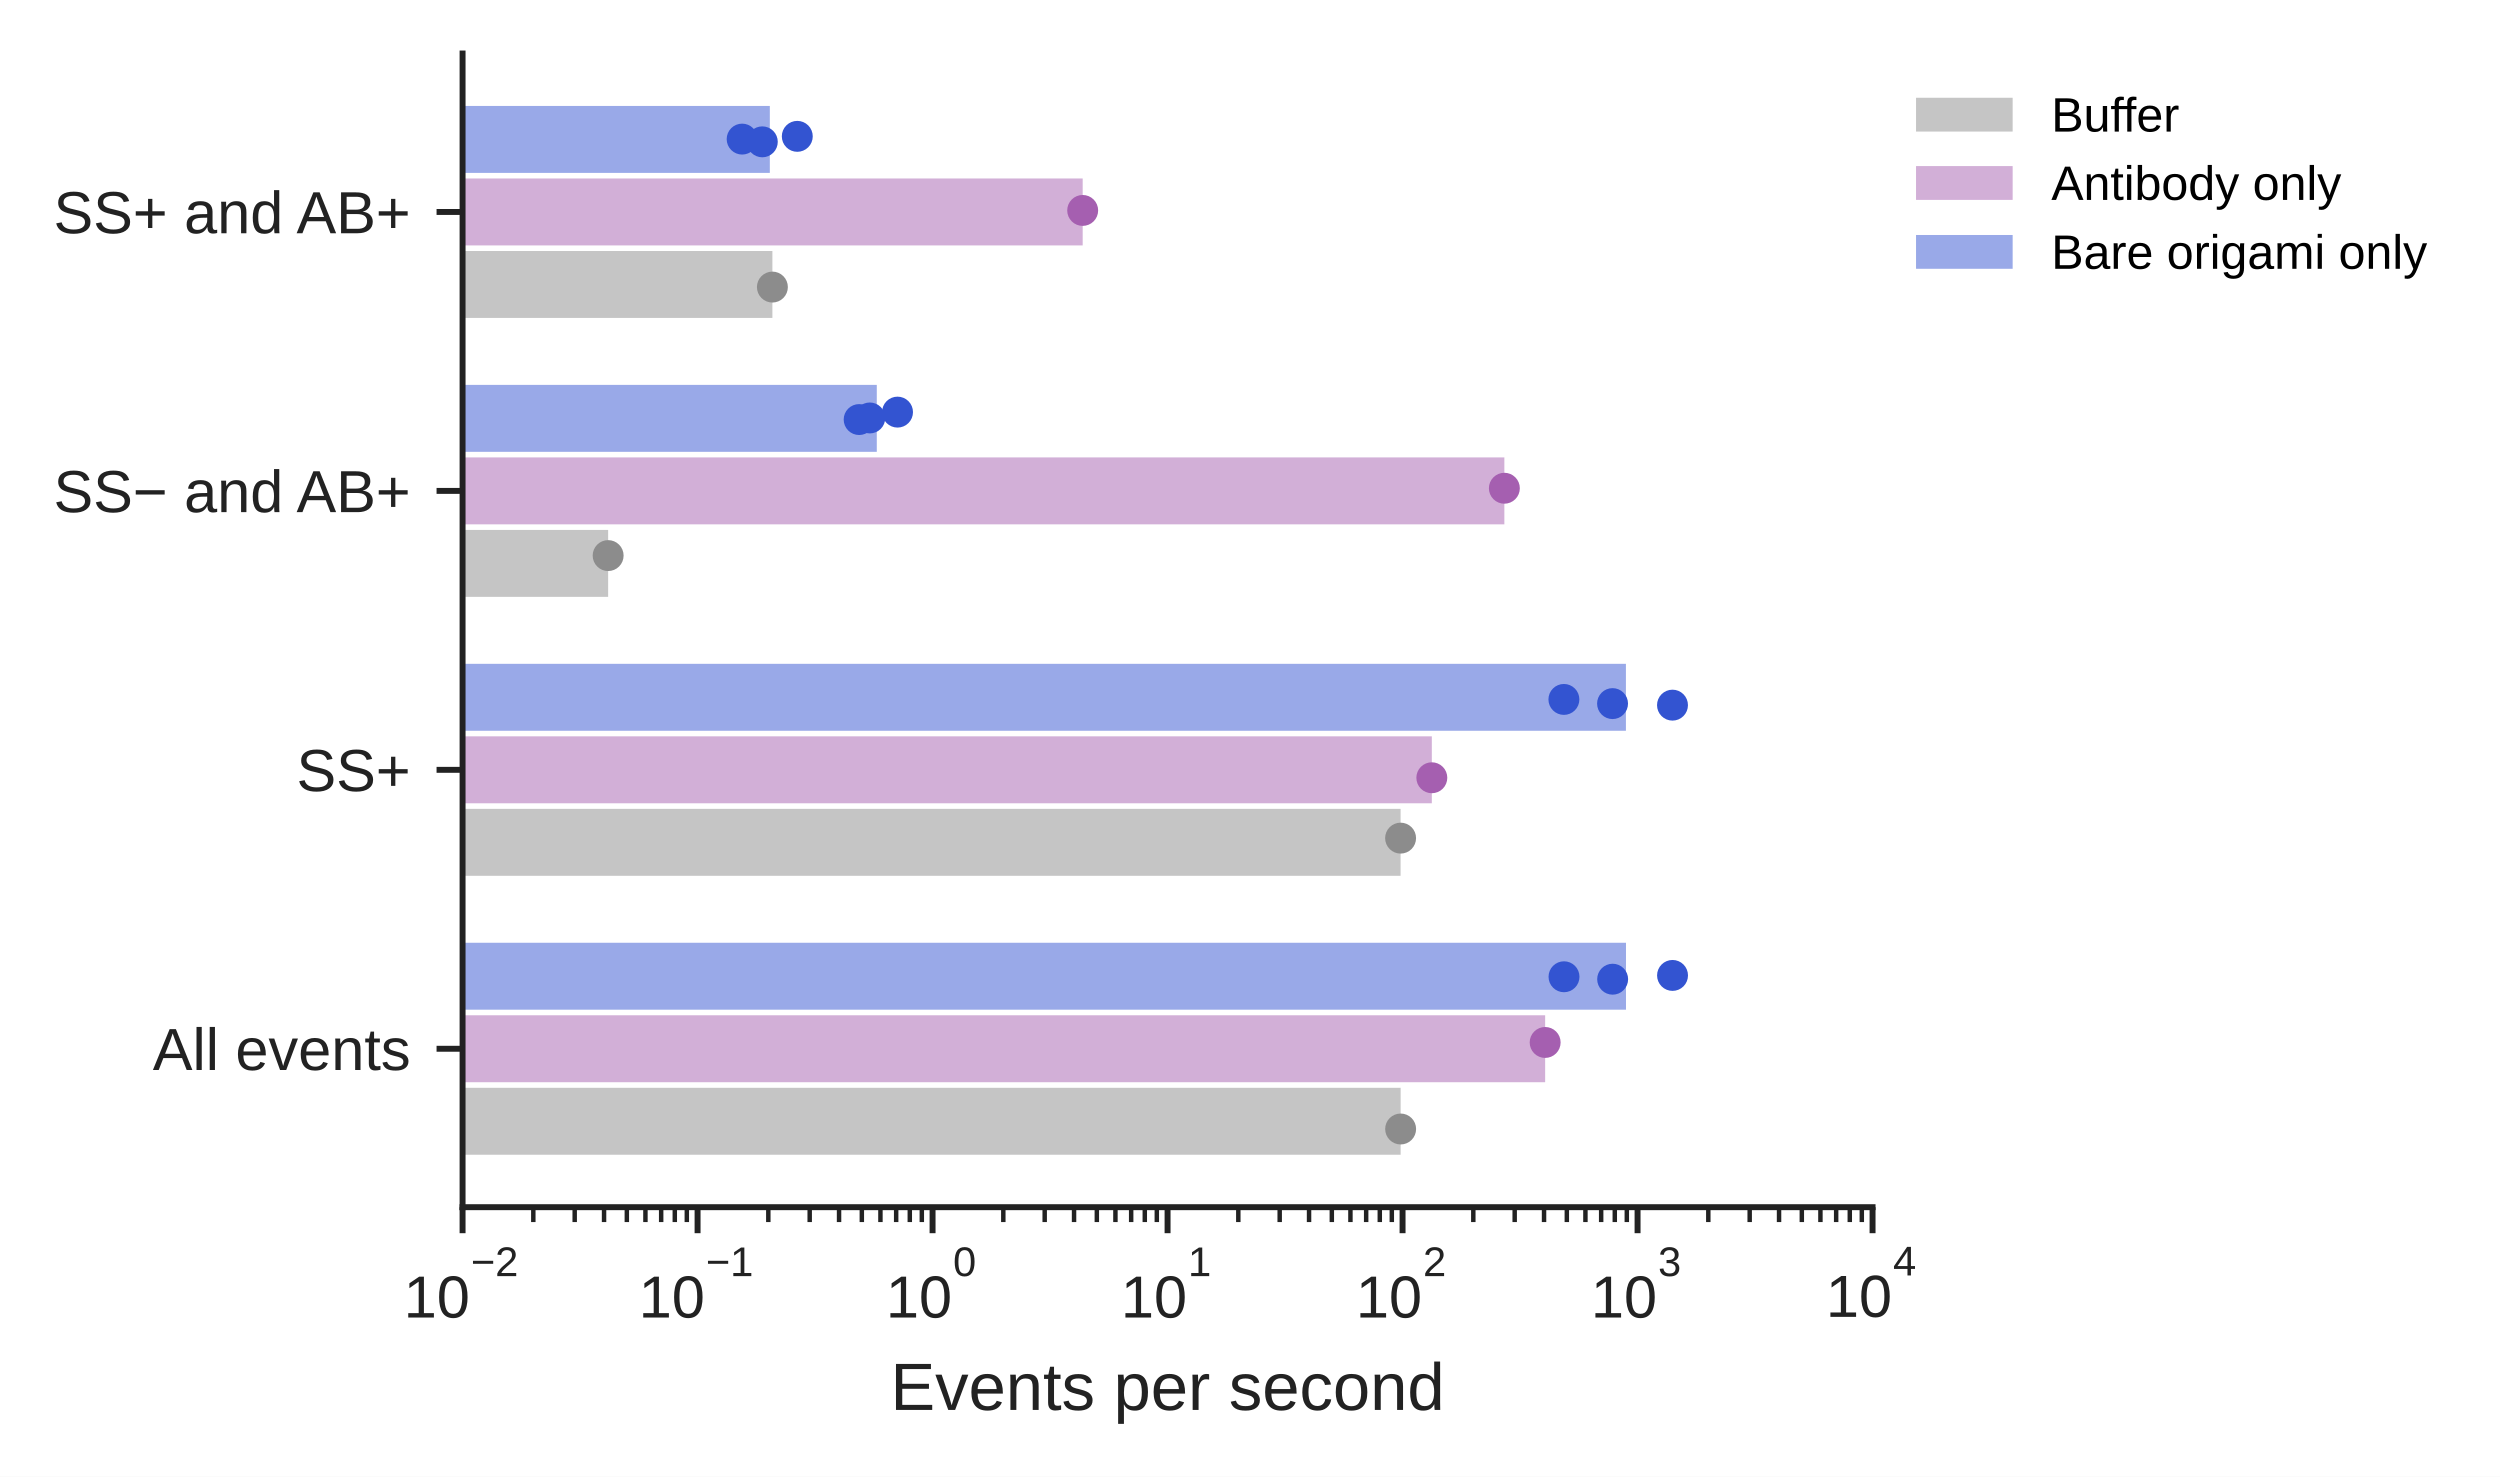
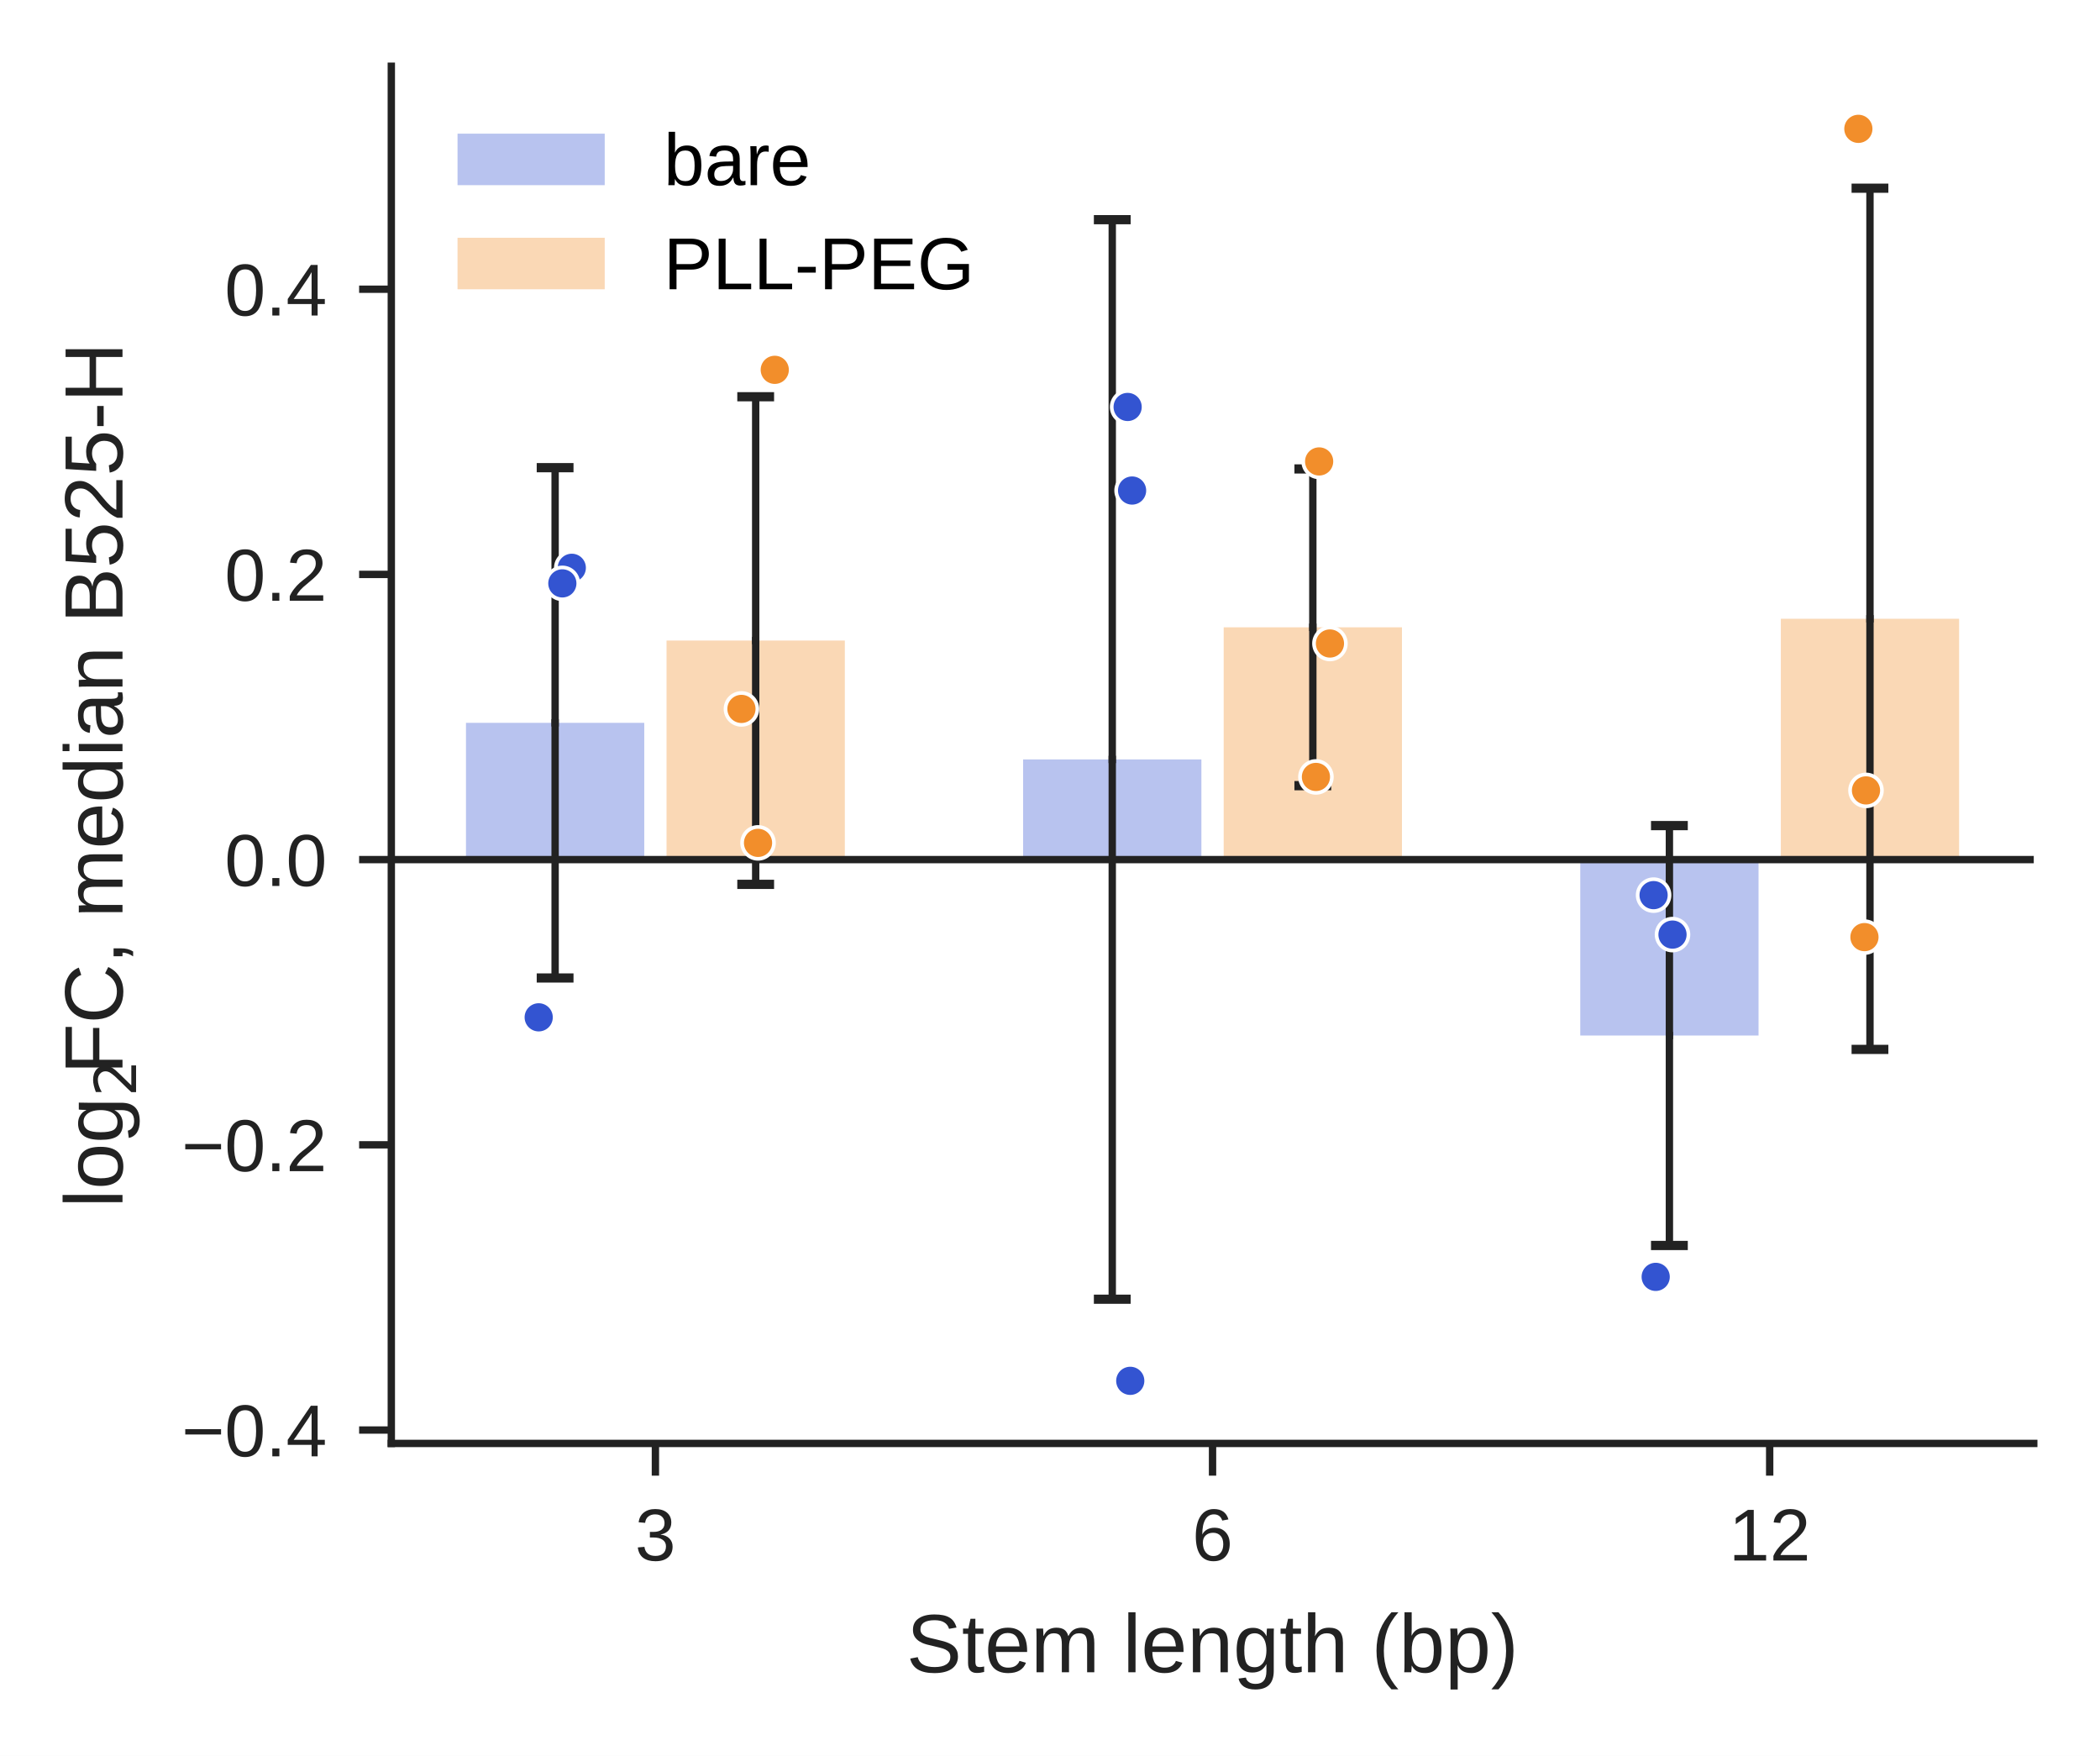
- <svg xmlns="http://www.w3.org/2000/svg" xmlns:xlink="http://www.w3.org/1999/xlink" width="336.386pt" height="198.703pt" viewBox="0 0 336.386 198.703" version="1.1">
+ <svg xmlns="http://www.w3.org/2000/svg" xmlns:xlink="http://www.w3.org/1999/xlink" width="228.303pt" height="190.85pt" viewBox="0 0 228.303 190.85" version="1.1">
  <defs>
    <style type="text/css">*{stroke-linejoin: round; stroke-linecap: butt}</style>
  </defs>
  <g id="figure_1">
    <g id="patch_1">
-       <path d="M 0 198.703  L 336.386 198.703  L 336.386 0  L 0 0  z " style="fill: #ffffff" />
+       <path d="M 0 190.85  L 228.303 190.85  L 228.303 -0  L 0 -0  z " style="fill: #ffffff" />
    </g>
    <g id="axes_1">
      <g id="patch_2">
-         <path d="M 62.241 162.432  L 251.961 162.432  L 251.961 7.2  L 62.241 7.2  z " style="fill: #ffffff" />
+         <path d="M 42.542 156.888  L 221.102 156.888  L 221.102 7.2  L 42.542 7.2  z " style="fill: #ffffff" />
      </g>
      <g id="patch_3">
-         <path d="M -31494.519 155.376  L 188.462 155.376  L 188.462 146.368  L -31494.519 146.368  z " clip-path="url(#p8d18a56110)" style="fill: #8c8c8c; opacity: 0.5" />
+         <path d="M 50.659 93.432  L 70.041 93.432  L 70.041 78.565  L 50.659 78.565  z " clip-path="url(#p1802aabfa9)" style="fill: #3354d1; opacity: 0.35" />
      </g>
      <g id="patch_4">
-         <path d="M -31494.519 145.618  L 207.907 145.618  L 207.907 136.61  L -31494.519 136.61  z " clip-path="url(#p8d18a56110)" style="fill: #a55fb0; opacity: 0.5" />
+         <path d="M 111.229 93.432  L 130.611 93.432  L 130.611 82.544  L 111.229 82.544  z " clip-path="url(#p1802aabfa9)" style="fill: #3354d1; opacity: 0.35" />
      </g>
      <g id="patch_5">
-         <path d="M -31494.519 135.859  L 218.784 135.859  L 218.784 126.852  L -31494.519 126.852  z " clip-path="url(#p8d18a56110)" style="fill: #3354d1; opacity: 0.5" />
+         <path d="M 171.799 93.432  L 191.181 93.432  L 191.181 112.553  L 171.799 112.553  z " clip-path="url(#p1802aabfa9)" style="fill: #3354d1; opacity: 0.35" />
      </g>
      <g id="patch_6">
-         <path d="M -31494.519 117.844  L 188.456 117.844  L 188.456 108.836  L -31494.519 108.836  z " clip-path="url(#p8d18a56110)" style="fill: #8c8c8c; opacity: 0.5" />
+         <path d="M 72.464 93.432  L 91.846 93.432  L 91.846 69.621  L 72.464 69.621  z " clip-path="url(#p1802aabfa9)" style="fill: #f28e2b; opacity: 0.35" />
      </g>
      <g id="patch_7">
-         <path d="M -31494.519 108.086  L 192.658 108.086  L 192.658 99.078  L -31494.519 99.078  z " clip-path="url(#p8d18a56110)" style="fill: #a55fb0; opacity: 0.5" />
+         <path d="M 133.034 93.432  L 152.416 93.432  L 152.416 68.181  L 133.034 68.181  z " clip-path="url(#p1802aabfa9)" style="fill: #f28e2b; opacity: 0.35" />
      </g>
      <g id="patch_8">
-         <path d="M -31494.519 98.327  L 218.775 98.327  L 218.775 89.32  L -31494.519 89.32  z " clip-path="url(#p8d18a56110)" style="fill: #3354d1; opacity: 0.5" />
-       </g>
-       <g id="patch_9">
-         <path d="M -31494.519 80.312  L 81.828 80.312  L 81.828 71.305  L -31494.519 71.305  z " clip-path="url(#p8d18a56110)" style="fill: #8c8c8c; opacity: 0.5" />
-       </g>
-       <g id="patch_10">
-         <path d="M -31494.519 70.554  L 202.419 70.554  L 202.419 61.546  L -31494.519 61.546  z " clip-path="url(#p8d18a56110)" style="fill: #a55fb0; opacity: 0.5" />
-       </g>
-       <g id="patch_11">
-         <path d="M -31494.519 60.796  L 117.977 60.796  L 117.977 51.788  L -31494.519 51.788  z " clip-path="url(#p8d18a56110)" style="fill: #3354d1; opacity: 0.5" />
-       </g>
-       <g id="patch_12">
-         <path d="M -31494.519 42.78  L 103.929 42.78  L 103.929 33.773  L -31494.519 33.773  z " clip-path="url(#p8d18a56110)" style="fill: #8c8c8c; opacity: 0.5" />
-       </g>
-       <g id="patch_13">
-         <path d="M -31494.519 33.022  L 145.68 33.022  L 145.68 24.014  L -31494.519 24.014  z " clip-path="url(#p8d18a56110)" style="fill: #a55fb0; opacity: 0.5" />
-       </g>
-       <g id="patch_14">
-         <path d="M -31494.519 23.264  L 103.584 23.264  L 103.584 14.256  L -31494.519 14.256  z " clip-path="url(#p8d18a56110)" style="fill: #3354d1; opacity: 0.5" />
+         <path d="M 193.604 93.432  L 212.986 93.432  L 212.986 67.257  L 193.604 67.257  z " clip-path="url(#p1802aabfa9)" style="fill: #f28e2b; opacity: 0.35" />
      </g>
      <g id="matplotlib.axis_1">
        <g id="xtick_1">
          <g id="line2d_1">
            <defs>
-               <path id="maac307752c" d="M 0 0  L 0 3.5  " style="stroke: #222222; stroke-width: 0.8" />
+               <path id="m542e283096" d="M 0 0  L 0 3.5  " style="stroke: #222222; stroke-width: 0.8" />
            </defs>
            <g>
-               <use xlink:href="#maac307752c" x="62.241" y="162.432" style="fill: #222222; stroke: #222222; stroke-width: 0.8" />
+               <use xlink:href="#m542e283096" x="71.253" y="156.888" style="fill: #222222; stroke: #222222; stroke-width: 0.8" />
            </g>
          </g>
          <g id="text_1">
-             <g style="fill: #222222" transform="translate(54.32125 177.682)">
-               <text>
-                 <tspan style="font: 8px 'Arial'" x="0 4.449" y="-0.399">10</tspan>
-                 <tspan style="font: 5.6px 'Arial'" x="9.038 12.308" y="-5.975">−2</tspan>
-               </text>
-             </g>
+             <text style="fill: #222222; font: 8px 'Arial'; text-anchor: middle" x="71.253" y="169.614" transform="rotate(-0 71.25262 169.6142)">3</text>
          </g>
        </g>
        <g id="xtick_2">
          <g id="line2d_2">
            <g>
-               <use xlink:href="#maac307752c" x="93.861" y="162.432" style="fill: #222222; stroke: #222222; stroke-width: 0.8" />
+               <use xlink:href="#m542e283096" x="131.822" y="156.888" style="fill: #222222; stroke: #222222; stroke-width: 0.8" />
            </g>
          </g>
          <g id="text_2">
-             <g style="fill: #222222" transform="translate(85.94125 177.682)">
-               <text>
-                 <tspan style="font: 8px 'Arial'" x="0 4.449" y="-0.399">10</tspan>
-                 <tspan style="font: 5.6px 'Arial'" x="9.038 12.308" y="-5.975">−1</tspan>
-               </text>
-             </g>
+             <text style="fill: #222222; font: 8px 'Arial'; text-anchor: middle" x="131.822" y="169.614" transform="rotate(-0 131.8225 169.6142)">6</text>
          </g>
        </g>
        <g id="xtick_3">
          <g id="line2d_3">
            <g>
-               <use xlink:href="#maac307752c" x="125.481" y="162.432" style="fill: #222222; stroke: #222222; stroke-width: 0.8" />
+               <use xlink:href="#m542e283096" x="192.392" y="156.888" style="fill: #222222; stroke: #222222; stroke-width: 0.8" />
            </g>
          </g>
          <g id="text_3">
-             <g style="fill: #222222" transform="translate(119.2013 177.682)">
-               <text>
-                 <tspan style="font: 8px 'Arial'" x="0 4.449" y="-0.399">10</tspan>
-                 <tspan style="font: 5.6px 'Arial'" x="9.038" y="-5.975">0</tspan>
-               </text>
-             </g>
-           </g>
-         </g>
-         <g id="xtick_4">
-           <g id="line2d_4">
-             <g>
-               <use xlink:href="#maac307752c" x="157.101" y="162.432" style="fill: #222222; stroke: #222222; stroke-width: 0.8" />
-             </g>
-           </g>
-           <g id="text_4">
-             <g style="fill: #222222" transform="translate(150.8212 177.682)">
-               <text>
-                 <tspan style="font: 8px 'Arial'" x="0 4.449" y="-0.399">10</tspan>
-                 <tspan style="font: 5.6px 'Arial'" x="9.038" y="-5.975">1</tspan>
-               </text>
-             </g>
-           </g>
-         </g>
-         <g id="xtick_5">
-           <g id="line2d_5">
-             <g>
-               <use xlink:href="#maac307752c" x="188.721" y="162.432" style="fill: #222222; stroke: #222222; stroke-width: 0.8" />
-             </g>
-           </g>
-           <g id="text_5">
-             <g style="fill: #222222" transform="translate(182.4412 177.682)">
-               <text>
-                 <tspan style="font: 8px 'Arial'" x="0 4.449" y="-0.399">10</tspan>
-                 <tspan style="font: 5.6px 'Arial'" x="9.038" y="-5.975">2</tspan>
-               </text>
-             </g>
-           </g>
-         </g>
-         <g id="xtick_6">
-           <g id="line2d_6">
-             <g>
-               <use xlink:href="#maac307752c" x="220.341" y="162.432" style="fill: #222222; stroke: #222222; stroke-width: 0.8" />
-             </g>
-           </g>
-           <g id="text_6">
-             <g style="fill: #222222" transform="translate(214.0613 177.682)">
-               <text>
-                 <tspan style="font: 8px 'Arial'" x="0 4.449" y="-0.399">10</tspan>
-                 <tspan style="font: 5.6px 'Arial'" x="9.038" y="-5.975">3</tspan>
-               </text>
-             </g>
-           </g>
-         </g>
-         <g id="xtick_7">
-           <g id="line2d_7">
-             <g>
-               <use xlink:href="#maac307752c" x="251.961" y="162.432" style="fill: #222222; stroke: #222222; stroke-width: 0.8" />
-             </g>
-           </g>
-           <g id="text_7">
-             <g style="fill: #222222" transform="translate(245.6813 177.602)">
-               <text>
-                 <tspan style="font: 8px 'Arial'" x="0 4.449" y="-0.41">10</tspan>
-                 <tspan style="font: 5.6px 'Arial'" x="9.038" y="-5.986">4</tspan>
-               </text>
-             </g>
-           </g>
-         </g>
-         <g id="xtick_8">
-           <g id="line2d_8">
-             <defs>
-               <path id="m4d467cf641" d="M 0 0  L 0 2  " style="stroke: #222222; stroke-width: 0.6" />
-             </defs>
-             <g>
-               <use xlink:href="#m4d467cf641" x="71.76" y="162.432" style="fill: #222222; stroke: #222222; stroke-width: 0.6" />
-             </g>
-           </g>
-         </g>
-         <g id="xtick_9">
-           <g id="line2d_9">
-             <g>
-               <use xlink:href="#m4d467cf641" x="77.328" y="162.432" style="fill: #222222; stroke: #222222; stroke-width: 0.6" />
-             </g>
-           </g>
-         </g>
-         <g id="xtick_10">
-           <g id="line2d_10">
-             <g>
-               <use xlink:href="#m4d467cf641" x="81.278" y="162.432" style="fill: #222222; stroke: #222222; stroke-width: 0.6" />
-             </g>
-           </g>
-         </g>
-         <g id="xtick_11">
-           <g id="line2d_11">
-             <g>
-               <use xlink:href="#m4d467cf641" x="84.343" y="162.432" style="fill: #222222; stroke: #222222; stroke-width: 0.6" />
-             </g>
-           </g>
-         </g>
-         <g id="xtick_12">
-           <g id="line2d_12">
-             <g>
-               <use xlink:href="#m4d467cf641" x="86.846" y="162.432" style="fill: #222222; stroke: #222222; stroke-width: 0.6" />
-             </g>
-           </g>
-         </g>
-         <g id="xtick_13">
-           <g id="line2d_13">
-             <g>
-               <use xlink:href="#m4d467cf641" x="88.963" y="162.432" style="fill: #222222; stroke: #222222; stroke-width: 0.6" />
-             </g>
-           </g>
-         </g>
-         <g id="xtick_14">
-           <g id="line2d_14">
-             <g>
-               <use xlink:href="#m4d467cf641" x="90.797" y="162.432" style="fill: #222222; stroke: #222222; stroke-width: 0.6" />
-             </g>
-           </g>
-         </g>
-         <g id="xtick_15">
-           <g id="line2d_15">
-             <g>
-               <use xlink:href="#m4d467cf641" x="92.414" y="162.432" style="fill: #222222; stroke: #222222; stroke-width: 0.6" />
-             </g>
-           </g>
-         </g>
-         <g id="xtick_16">
-           <g id="line2d_16">
-             <g>
-               <use xlink:href="#m4d467cf641" x="103.38" y="162.432" style="fill: #222222; stroke: #222222; stroke-width: 0.6" />
-             </g>
-           </g>
-         </g>
-         <g id="xtick_17">
-           <g id="line2d_17">
-             <g>
-               <use xlink:href="#m4d467cf641" x="108.948" y="162.432" style="fill: #222222; stroke: #222222; stroke-width: 0.6" />
-             </g>
-           </g>
-         </g>
-         <g id="xtick_18">
-           <g id="line2d_18">
-             <g>
-               <use xlink:href="#m4d467cf641" x="112.898" y="162.432" style="fill: #222222; stroke: #222222; stroke-width: 0.6" />
-             </g>
-           </g>
-         </g>
-         <g id="xtick_19">
-           <g id="line2d_19">
-             <g>
-               <use xlink:href="#m4d467cf641" x="115.963" y="162.432" style="fill: #222222; stroke: #222222; stroke-width: 0.6" />
-             </g>
-           </g>
-         </g>
-         <g id="xtick_20">
-           <g id="line2d_20">
-             <g>
-               <use xlink:href="#m4d467cf641" x="118.466" y="162.432" style="fill: #222222; stroke: #222222; stroke-width: 0.6" />
-             </g>
-           </g>
-         </g>
-         <g id="xtick_21">
-           <g id="line2d_21">
-             <g>
-               <use xlink:href="#m4d467cf641" x="120.583" y="162.432" style="fill: #222222; stroke: #222222; stroke-width: 0.6" />
-             </g>
-           </g>
-         </g>
-         <g id="xtick_22">
-           <g id="line2d_22">
-             <g>
-               <use xlink:href="#m4d467cf641" x="122.417" y="162.432" style="fill: #222222; stroke: #222222; stroke-width: 0.6" />
-             </g>
-           </g>
-         </g>
-         <g id="xtick_23">
-           <g id="line2d_23">
-             <g>
-               <use xlink:href="#m4d467cf641" x="124.034" y="162.432" style="fill: #222222; stroke: #222222; stroke-width: 0.6" />
-             </g>
-           </g>
-         </g>
-         <g id="xtick_24">
-           <g id="line2d_24">
-             <g>
-               <use xlink:href="#m4d467cf641" x="135" y="162.432" style="fill: #222222; stroke: #222222; stroke-width: 0.6" />
-             </g>
-           </g>
-         </g>
-         <g id="xtick_25">
-           <g id="line2d_25">
-             <g>
-               <use xlink:href="#m4d467cf641" x="140.568" y="162.432" style="fill: #222222; stroke: #222222; stroke-width: 0.6" />
-             </g>
-           </g>
-         </g>
-         <g id="xtick_26">
-           <g id="line2d_26">
-             <g>
-               <use xlink:href="#m4d467cf641" x="144.518" y="162.432" style="fill: #222222; stroke: #222222; stroke-width: 0.6" />
-             </g>
-           </g>
-         </g>
-         <g id="xtick_27">
-           <g id="line2d_27">
-             <g>
-               <use xlink:href="#m4d467cf641" x="147.583" y="162.432" style="fill: #222222; stroke: #222222; stroke-width: 0.6" />
-             </g>
-           </g>
-         </g>
-         <g id="xtick_28">
-           <g id="line2d_28">
-             <g>
-               <use xlink:href="#m4d467cf641" x="150.086" y="162.432" style="fill: #222222; stroke: #222222; stroke-width: 0.6" />
-             </g>
-           </g>
-         </g>
-         <g id="xtick_29">
-           <g id="line2d_29">
-             <g>
-               <use xlink:href="#m4d467cf641" x="152.203" y="162.432" style="fill: #222222; stroke: #222222; stroke-width: 0.6" />
-             </g>
-           </g>
-         </g>
-         <g id="xtick_30">
-           <g id="line2d_30">
-             <g>
-               <use xlink:href="#m4d467cf641" x="154.037" y="162.432" style="fill: #222222; stroke: #222222; stroke-width: 0.6" />
-             </g>
-           </g>
-         </g>
-         <g id="xtick_31">
-           <g id="line2d_31">
-             <g>
-               <use xlink:href="#m4d467cf641" x="155.654" y="162.432" style="fill: #222222; stroke: #222222; stroke-width: 0.6" />
-             </g>
-           </g>
-         </g>
-         <g id="xtick_32">
-           <g id="line2d_32">
-             <g>
-               <use xlink:href="#m4d467cf641" x="166.62" y="162.432" style="fill: #222222; stroke: #222222; stroke-width: 0.6" />
-             </g>
-           </g>
-         </g>
-         <g id="xtick_33">
-           <g id="line2d_33">
-             <g>
-               <use xlink:href="#m4d467cf641" x="172.188" y="162.432" style="fill: #222222; stroke: #222222; stroke-width: 0.6" />
-             </g>
-           </g>
-         </g>
-         <g id="xtick_34">
-           <g id="line2d_34">
-             <g>
-               <use xlink:href="#m4d467cf641" x="176.138" y="162.432" style="fill: #222222; stroke: #222222; stroke-width: 0.6" />
-             </g>
-           </g>
-         </g>
-         <g id="xtick_35">
-           <g id="line2d_35">
-             <g>
-               <use xlink:href="#m4d467cf641" x="179.203" y="162.432" style="fill: #222222; stroke: #222222; stroke-width: 0.6" />
-             </g>
-           </g>
-         </g>
-         <g id="xtick_36">
-           <g id="line2d_36">
-             <g>
-               <use xlink:href="#m4d467cf641" x="181.706" y="162.432" style="fill: #222222; stroke: #222222; stroke-width: 0.6" />
-             </g>
-           </g>
-         </g>
-         <g id="xtick_37">
-           <g id="line2d_37">
-             <g>
-               <use xlink:href="#m4d467cf641" x="183.823" y="162.432" style="fill: #222222; stroke: #222222; stroke-width: 0.6" />
-             </g>
-           </g>
-         </g>
-         <g id="xtick_38">
-           <g id="line2d_38">
-             <g>
-               <use xlink:href="#m4d467cf641" x="185.657" y="162.432" style="fill: #222222; stroke: #222222; stroke-width: 0.6" />
-             </g>
-           </g>
-         </g>
-         <g id="xtick_39">
-           <g id="line2d_39">
-             <g>
-               <use xlink:href="#m4d467cf641" x="187.274" y="162.432" style="fill: #222222; stroke: #222222; stroke-width: 0.6" />
-             </g>
-           </g>
-         </g>
-         <g id="xtick_40">
-           <g id="line2d_40">
-             <g>
-               <use xlink:href="#m4d467cf641" x="198.24" y="162.432" style="fill: #222222; stroke: #222222; stroke-width: 0.6" />
-             </g>
-           </g>
-         </g>
-         <g id="xtick_41">
-           <g id="line2d_41">
-             <g>
-               <use xlink:href="#m4d467cf641" x="203.808" y="162.432" style="fill: #222222; stroke: #222222; stroke-width: 0.6" />
-             </g>
-           </g>
-         </g>
-         <g id="xtick_42">
-           <g id="line2d_42">
-             <g>
-               <use xlink:href="#m4d467cf641" x="207.758" y="162.432" style="fill: #222222; stroke: #222222; stroke-width: 0.6" />
-             </g>
-           </g>
-         </g>
-         <g id="xtick_43">
-           <g id="line2d_43">
-             <g>
-               <use xlink:href="#m4d467cf641" x="210.823" y="162.432" style="fill: #222222; stroke: #222222; stroke-width: 0.6" />
-             </g>
-           </g>
-         </g>
-         <g id="xtick_44">
-           <g id="line2d_44">
-             <g>
-               <use xlink:href="#m4d467cf641" x="213.326" y="162.432" style="fill: #222222; stroke: #222222; stroke-width: 0.6" />
-             </g>
-           </g>
-         </g>
-         <g id="xtick_45">
-           <g id="line2d_45">
-             <g>
-               <use xlink:href="#m4d467cf641" x="215.443" y="162.432" style="fill: #222222; stroke: #222222; stroke-width: 0.6" />
-             </g>
-           </g>
-         </g>
-         <g id="xtick_46">
-           <g id="line2d_46">
-             <g>
-               <use xlink:href="#m4d467cf641" x="217.277" y="162.432" style="fill: #222222; stroke: #222222; stroke-width: 0.6" />
-             </g>
-           </g>
-         </g>
-         <g id="xtick_47">
-           <g id="line2d_47">
-             <g>
-               <use xlink:href="#m4d467cf641" x="218.894" y="162.432" style="fill: #222222; stroke: #222222; stroke-width: 0.6" />
-             </g>
-           </g>
-         </g>
-         <g id="xtick_48">
-           <g id="line2d_48">
-             <g>
-               <use xlink:href="#m4d467cf641" x="229.86" y="162.432" style="fill: #222222; stroke: #222222; stroke-width: 0.6" />
-             </g>
-           </g>
-         </g>
-         <g id="xtick_49">
-           <g id="line2d_49">
-             <g>
-               <use xlink:href="#m4d467cf641" x="235.428" y="162.432" style="fill: #222222; stroke: #222222; stroke-width: 0.6" />
-             </g>
-           </g>
-         </g>
-         <g id="xtick_50">
-           <g id="line2d_50">
-             <g>
-               <use xlink:href="#m4d467cf641" x="239.378" y="162.432" style="fill: #222222; stroke: #222222; stroke-width: 0.6" />
-             </g>
-           </g>
-         </g>
-         <g id="xtick_51">
-           <g id="line2d_51">
-             <g>
-               <use xlink:href="#m4d467cf641" x="242.443" y="162.432" style="fill: #222222; stroke: #222222; stroke-width: 0.6" />
-             </g>
-           </g>
-         </g>
-         <g id="xtick_52">
-           <g id="line2d_52">
-             <g>
-               <use xlink:href="#m4d467cf641" x="244.946" y="162.432" style="fill: #222222; stroke: #222222; stroke-width: 0.6" />
-             </g>
-           </g>
-         </g>
-         <g id="xtick_53">
-           <g id="line2d_53">
-             <g>
-               <use xlink:href="#m4d467cf641" x="247.063" y="162.432" style="fill: #222222; stroke: #222222; stroke-width: 0.6" />
-             </g>
-           </g>
-         </g>
-         <g id="xtick_54">
-           <g id="line2d_54">
-             <g>
-               <use xlink:href="#m4d467cf641" x="248.897" y="162.432" style="fill: #222222; stroke: #222222; stroke-width: 0.6" />
-             </g>
-           </g>
-         </g>
-         <g id="xtick_55">
-           <g id="line2d_55">
-             <g>
-               <use xlink:href="#m4d467cf641" x="250.514" y="162.432" style="fill: #222222; stroke: #222222; stroke-width: 0.6" />
-             </g>
-           </g>
-         </g>
-         <g id="text_8">
-           <text style="fill: #222222; font: 9px 'Arial'; text-anchor: middle" x="157.101" y="189.714" transform="rotate(-0 157.1012 189.714)">Events per second</text>
+             <text style="fill: #222222; font: 8px 'Arial'; text-anchor: middle" x="192.392" y="169.614" transform="rotate(-0 192.3924 169.6142)">12</text>
+           </g>
+         </g>
+         <g id="text_4">
+           <text style="fill: #222222; font: 9px 'Arial'; text-anchor: middle" x="131.822" y="181.756" transform="rotate(-0 131.8225 181.756)">Stem length (bp)</text>
        </g>
      </g>
      <g id="matplotlib.axis_2">
        <g id="ytick_1">
-           <g id="line2d_56">
+           <g id="line2d_4">
            <defs>
-               <path id="m9cfb6228bf" d="M 0 0  L -3.5 0  " style="stroke: #222222; stroke-width: 0.8" />
+               <path id="m4b54e048f6" d="M 0 0  L -3.5 0  " style="stroke: #222222; stroke-width: 0.8" />
            </defs>
            <g>
-               <use xlink:href="#m9cfb6228bf" x="62.241" y="141.114" style="fill: #222222; stroke: #222222; stroke-width: 0.8" />
+               <use xlink:href="#m4b54e048f6" x="42.542" y="155.431" style="fill: #222222; stroke: #222222; stroke-width: 0.8" />
+             </g>
+           </g>
+           <g id="text_5">
+             <text style="fill: #222222; font: 8px 'Arial'; text-anchor: end" x="35.542" y="158.294" transform="rotate(-0 35.5425 158.2942)">−0.4</text>
+           </g>
+         </g>
+         <g id="ytick_2">
+           <g id="line2d_5">
+             <g>
+               <use xlink:href="#m4b54e048f6" x="42.542" y="124.432" style="fill: #222222; stroke: #222222; stroke-width: 0.8" />
+             </g>
+           </g>
+           <g id="text_6">
+             <text style="fill: #222222; font: 8px 'Arial'; text-anchor: end" x="35.542" y="127.295" transform="rotate(-0 35.5425 127.2948)">−0.2</text>
+           </g>
+         </g>
+         <g id="ytick_3">
+           <g id="line2d_6">
+             <g>
+               <use xlink:href="#m4b54e048f6" x="42.542" y="93.432" style="fill: #222222; stroke: #222222; stroke-width: 0.8" />
+             </g>
+           </g>
+           <g id="text_7">
+             <text style="fill: #222222; font: 8px 'Arial'; text-anchor: end" x="35.542" y="96.295" transform="rotate(-0 35.5425 96.29542)">0.0</text>
+           </g>
+         </g>
+         <g id="ytick_4">
+           <g id="line2d_7">
+             <g>
+               <use xlink:href="#m4b54e048f6" x="42.542" y="62.433" style="fill: #222222; stroke: #222222; stroke-width: 0.8" />
+             </g>
+           </g>
+           <g id="text_8">
+             <text style="fill: #222222; font: 8px 'Arial'; text-anchor: end" x="35.542" y="65.296" transform="rotate(-0 35.5425 65.29604)">0.2</text>
+           </g>
+         </g>
+         <g id="ytick_5">
+           <g id="line2d_8">
+             <g>
+               <use xlink:href="#m4b54e048f6" x="42.542" y="31.434" style="fill: #222222; stroke: #222222; stroke-width: 0.8" />
            </g>
          </g>
          <g id="text_9">
-             <text style="fill: #222222; font: 8px 'Arial'; text-anchor: end" x="55.241" y="143.977" transform="rotate(-0 55.24125 143.977)">All events</text>
-           </g>
-         </g>
-         <g id="ytick_2">
-           <g id="line2d_57">
-             <g>
-               <use xlink:href="#m9cfb6228bf" x="62.241" y="103.582" style="fill: #222222; stroke: #222222; stroke-width: 0.8" />
-             </g>
-           </g>
-           <g id="text_10">
-             <text style="fill: #222222; font: 8px 'Arial'; text-anchor: end" x="55.241" y="106.445" transform="rotate(-0 55.24125 106.4451)">SS+</text>
-           </g>
-         </g>
-         <g id="ytick_3">
-           <g id="line2d_58">
-             <g>
-               <use xlink:href="#m9cfb6228bf" x="62.241" y="66.05" style="fill: #222222; stroke: #222222; stroke-width: 0.8" />
-             </g>
-           </g>
-           <g id="text_11">
-             <text style="fill: #222222; font: 8px 'Arial'; text-anchor: end" x="55.241" y="68.913" transform="rotate(-0 55.24125 68.91317)">SS− and AB+</text>
-           </g>
-         </g>
-         <g id="ytick_4">
-           <g id="line2d_59">
-             <g>
-               <use xlink:href="#m9cfb6228bf" x="62.241" y="28.518" style="fill: #222222; stroke: #222222; stroke-width: 0.8" />
-             </g>
-           </g>
-           <g id="text_12">
-             <text style="fill: #222222; font: 8px 'Arial'; text-anchor: end" x="55.241" y="31.381" transform="rotate(-0 55.24125 31.38125)">SS+ and AB+</text>
-           </g>
-         </g>
-       </g>
-       <g id="patch_15">
-         <path d="M 62.241 162.432  L 62.241 7.2  " style="fill: none; stroke: #222222; stroke-width: 0.8; stroke-linejoin: miter; stroke-linecap: square" />
-       </g>
-       <g id="patch_16">
-         <path d="M 62.241 162.432  L 251.961 162.432  " style="fill: none; stroke: #222222; stroke-width: 0.8; stroke-linejoin: miter; stroke-linecap: square" />
+             <text style="fill: #222222; font: 8px 'Arial'; text-anchor: end" x="35.542" y="34.297" transform="rotate(-0 35.5425 34.29665)">0.4</text>
+           </g>
+         </g>
+         <g id="text_10">
+           <g style="fill: #222222" transform="translate(13.77 131.274) rotate(-90)">
+             <text>
+               <tspan style="font: 9px 'Arial'" x="0 2 7.005 16.351 18.851 24.349 30.848 33.349 35.849 43.346 48.352 53.357 55.357 60.362 65.367 67.868 73.871 78.876 83.881 88.887 91.884" y="-0.453">log FC, median B525-H</tspan>
+               <tspan style="font: 6.3px 'DejaVu Sans'" x="12.096" y="1.023">2</tspan>
+             </text>
+           </g>
+         </g>
+       </g>
+       <g id="LineCollection_1">
+         <path d="M 60.35 106.299  L 60.35 50.832  " clip-path="url(#p1802aabfa9)" style="fill: none; stroke: #222222; stroke-width: 0.8" />
+       </g>
+       <g id="line2d_9">
+         <defs>
+           <path id="m9c08b4743d" d="M 2 0  L -2 -0  " style="stroke: #222222" />
+         </defs>
+         <g clip-path="url(#p1802aabfa9)">
+           <use xlink:href="#m9c08b4743d" x="60.35" y="106.299" style="fill: #222222; stroke: #222222" />
+         </g>
+       </g>
+       <g id="line2d_10">
+         <g clip-path="url(#p1802aabfa9)">
+           <use xlink:href="#m9c08b4743d" x="60.35" y="50.832" style="fill: #222222; stroke: #222222" />
+         </g>
+       </g>
+       <g id="LineCollection_2">
+         <path d="M 120.92 141.211  L 120.92 23.877  " clip-path="url(#p1802aabfa9)" style="fill: none; stroke: #222222; stroke-width: 0.8" />
+       </g>
+       <g id="line2d_11">
+         <g clip-path="url(#p1802aabfa9)">
+           <use xlink:href="#m9c08b4743d" x="120.92" y="141.211" style="fill: #222222; stroke: #222222" />
+         </g>
+       </g>
+       <g id="line2d_12">
+         <g clip-path="url(#p1802aabfa9)">
+           <use xlink:href="#m9c08b4743d" x="120.92" y="23.877" style="fill: #222222; stroke: #222222" />
+         </g>
+       </g>
+       <g id="LineCollection_3">
+         <path d="M 181.49 135.371  L 181.49 89.736  " clip-path="url(#p1802aabfa9)" style="fill: none; stroke: #222222; stroke-width: 0.8" />
+       </g>
+       <g id="line2d_13">
+         <g clip-path="url(#p1802aabfa9)">
+           <use xlink:href="#m9c08b4743d" x="181.49" y="135.371" style="fill: #222222; stroke: #222222" />
+         </g>
+       </g>
+       <g id="line2d_14">
+         <g clip-path="url(#p1802aabfa9)">
+           <use xlink:href="#m9c08b4743d" x="181.49" y="89.736" style="fill: #222222; stroke: #222222" />
+         </g>
+       </g>
+       <g id="LineCollection_4">
+         <path d="M 82.155 96.122  L 82.155 43.12  " clip-path="url(#p1802aabfa9)" style="fill: none; stroke: #222222; stroke-width: 0.8" />
+       </g>
+       <g id="line2d_15">
+         <g clip-path="url(#p1802aabfa9)">
+           <use xlink:href="#m9c08b4743d" x="82.155" y="96.122" style="fill: #222222; stroke: #222222" />
+         </g>
+       </g>
+       <g id="line2d_16">
+         <g clip-path="url(#p1802aabfa9)">
+           <use xlink:href="#m9c08b4743d" x="82.155" y="43.12" style="fill: #222222; stroke: #222222" />
+         </g>
+       </g>
+       <g id="LineCollection_5">
+         <path d="M 142.725 85.395  L 142.725 50.968  " clip-path="url(#p1802aabfa9)" style="fill: none; stroke: #222222; stroke-width: 0.8" />
+       </g>
+       <g id="line2d_17">
+         <g clip-path="url(#p1802aabfa9)">
+           <use xlink:href="#m9c08b4743d" x="142.725" y="85.395" style="fill: #222222; stroke: #222222" />
+         </g>
+       </g>
+       <g id="line2d_18">
+         <g clip-path="url(#p1802aabfa9)">
+           <use xlink:href="#m9c08b4743d" x="142.725" y="50.968" style="fill: #222222; stroke: #222222" />
+         </g>
+       </g>
+       <g id="LineCollection_6">
+         <path d="M 203.295 114.059  L 203.295 20.454  " clip-path="url(#p1802aabfa9)" style="fill: none; stroke: #222222; stroke-width: 0.8" />
+       </g>
+       <g id="line2d_19">
+         <g clip-path="url(#p1802aabfa9)">
+           <use xlink:href="#m9c08b4743d" x="203.295" y="114.059" style="fill: #222222; stroke: #222222" />
+         </g>
+       </g>
+       <g id="line2d_20">
+         <g clip-path="url(#p1802aabfa9)">
+           <use xlink:href="#m9c08b4743d" x="203.295" y="20.454" style="fill: #222222; stroke: #222222" />
+         </g>
+       </g>
+       <g id="line2d_21">
+         <path d="M 42.542 93.432  L 221.102 93.432  " clip-path="url(#p1802aabfa9)" style="fill: none; stroke: #222222; stroke-width: 0.8; stroke-linecap: square" />
+       </g>
+       <g id="line2d_22">
+         <path d="M 60.35 78.565  " clip-path="url(#p1802aabfa9)" style="fill: none; stroke: #222222; stroke-width: 0.8; stroke-linecap: square" />
+       </g>
+       <g id="line2d_23">
+         <path d="M 120.92 82.544  " clip-path="url(#p1802aabfa9)" style="fill: none; stroke: #222222; stroke-width: 0.8; stroke-linecap: square" />
+       </g>
+       <g id="line2d_24">
+         <path d="M 181.49 112.553  " clip-path="url(#p1802aabfa9)" style="fill: none; stroke: #222222; stroke-width: 0.8; stroke-linecap: square" />
+       </g>
+       <g id="line2d_25">
+         <path d="M 82.155 69.621  " clip-path="url(#p1802aabfa9)" style="fill: none; stroke: #222222; stroke-width: 0.8; stroke-linecap: square" />
+       </g>
+       <g id="line2d_26">
+         <path d="M 142.725 68.181  " clip-path="url(#p1802aabfa9)" style="fill: none; stroke: #222222; stroke-width: 0.8; stroke-linecap: square" />
+       </g>
+       <g id="line2d_27">
+         <path d="M 203.295 67.257  " clip-path="url(#p1802aabfa9)" style="fill: none; stroke: #222222; stroke-width: 0.8; stroke-linecap: square" />
+       </g>
+       <g id="patch_9">
+         <path d="M 42.542 156.888  L 42.542 7.2  " style="fill: none; stroke: #222222; stroke-width: 0.8; stroke-linejoin: miter; stroke-linecap: square" />
+       </g>
+       <g id="patch_10">
+         <path d="M 42.542 156.888  L 221.102 156.888  " style="fill: none; stroke: #222222; stroke-width: 0.8; stroke-linejoin: miter; stroke-linecap: square" />
      </g>
      <g id="PathCollection_1">
        <defs>
-           <path id="m841d7aeb8b" d="M 0 1.581  C 0.419 1.581 0.822 1.415 1.118 1.118  C 1.415 0.822 1.581 0.419 1.581 0  C 1.581 -0.419 1.415 -0.822 1.118 -1.118  C 0.822 -1.415 0.419 -1.581 0 -1.581  C -0.419 -1.581 -0.822 -1.415 -1.118 -1.118  C -1.415 -0.822 -1.581 -0.419 -1.581 0  C -1.581 0.419 -1.415 0.822 -1.118 1.118  C -0.822 1.415 -0.419 1.581 0 1.581  z " style="stroke: #8c8c8c" />
+           <path id="m898219c38b" d="M 0 1.732  C 0.459 1.732 0.9 1.55 1.225 1.225  C 1.55 0.9 1.732 0.459 1.732 0  C 1.732 -0.459 1.55 -0.9 1.225 -1.225  C 0.9 -1.55 0.459 -1.732 0 -1.732  C -0.459 -1.732 -0.9 -1.55 -1.225 -1.225  C -1.55 -0.9 -1.732 -0.459 -1.732 0  C -1.732 0.459 -1.55 0.9 -1.225 1.225  C -0.9 1.55 -0.459 1.732 0 1.732  z " style="stroke: #ffffff; stroke-width: 0.4" />
        </defs>
-         <g clip-path="url(#p8d18a56110)">
-           <use xlink:href="#m841d7aeb8b" x="188.462" y="151.912" style="fill: #8c8c8c; stroke: #8c8c8c" />
+         <g clip-path="url(#p1802aabfa9)">
+           <use xlink:href="#m898219c38b" x="62.163" y="61.715" style="fill: #3354d1; stroke: #ffffff; stroke-width: 0.4" />
+           <use xlink:href="#m898219c38b" x="61.136" y="63.408" style="fill: #3354d1; stroke: #ffffff; stroke-width: 0.4" />
+           <use xlink:href="#m898219c38b" x="58.565" y="110.574" style="fill: #3354d1; stroke: #ffffff; stroke-width: 0.4" />
        </g>
      </g>
      <g id="PathCollection_2">
+         <g clip-path="url(#p1802aabfa9)">
+           <use xlink:href="#m898219c38b" x="122.592" y="44.233" style="fill: #3354d1; stroke: #ffffff; stroke-width: 0.4" />
+           <use xlink:href="#m898219c38b" x="123.076" y="53.316" style="fill: #3354d1; stroke: #ffffff; stroke-width: 0.4" />
+           <use xlink:href="#m898219c38b" x="122.877" y="150.084" style="fill: #3354d1; stroke: #ffffff; stroke-width: 0.4" />
+         </g>
+       </g>
+       <g id="PathCollection_3">
+         <g clip-path="url(#p1802aabfa9)">
+           <use xlink:href="#m898219c38b" x="181.828" y="101.582" style="fill: #3354d1; stroke: #ffffff; stroke-width: 0.4" />
+           <use xlink:href="#m898219c38b" x="179.772" y="97.293" style="fill: #3354d1; stroke: #ffffff; stroke-width: 0.4" />
+           <use xlink:href="#m898219c38b" x="180" y="138.784" style="fill: #3354d1; stroke: #ffffff; stroke-width: 0.4" />
+         </g>
+       </g>
+       <g id="PathCollection_4">
        <defs>
-           <path id="m9592c3742a" d="M 0 1.581  C 0.419 1.581 0.822 1.415 1.118 1.118  C 1.415 0.822 1.581 0.419 1.581 0  C 1.581 -0.419 1.415 -0.822 1.118 -1.118  C 0.822 -1.415 0.419 -1.581 0 -1.581  C -0.419 -1.581 -0.822 -1.415 -1.118 -1.118  C -1.415 -0.822 -1.581 -0.419 -1.581 0  C -1.581 0.419 -1.415 0.822 -1.118 1.118  C -0.822 1.415 -0.419 1.581 0 1.581  z " style="stroke: #a55fb0" />
+           <path id="m9596c92e8c" d="M 0 1.732  C 0.459 1.732 0.9 1.55 1.225 1.225  C 1.55 0.9 1.732 0.459 1.732 0  C 1.732 -0.459 1.55 -0.9 1.225 -1.225  C 0.9 -1.55 0.459 -1.732 0 -1.732  C -0.459 -1.732 -0.9 -1.55 -1.225 -1.225  C -1.55 -0.9 -1.732 -0.459 -1.732 0  C -1.732 0.459 -1.55 0.9 -1.225 1.225  C -0.9 1.55 -0.459 1.732 0 1.732  z " style="stroke: #ffffff; stroke-width: 0.4" />
        </defs>
-         <g clip-path="url(#p8d18a56110)">
-           <use xlink:href="#m9592c3742a" x="207.907" y="140.267" style="fill: #a55fb0; stroke: #a55fb0" />
-         </g>
-       </g>
-       <g id="PathCollection_3">
-         <defs>
-           <path id="mb8341e1e7e" d="M 0 1.581  C 0.419 1.581 0.822 1.415 1.118 1.118  C 1.415 0.822 1.581 0.419 1.581 0  C 1.581 -0.419 1.415 -0.822 1.118 -1.118  C 0.822 -1.415 0.419 -1.581 0 -1.581  C -0.419 -1.581 -0.822 -1.415 -1.118 -1.118  C -1.415 -0.822 -1.581 -0.419 -1.581 0  C -1.581 0.419 -1.415 0.822 -1.118 1.118  C -0.822 1.415 -0.419 1.581 0 1.581  z " style="stroke: #3354d1" />
-         </defs>
-         <g clip-path="url(#p8d18a56110)">
-           <use xlink:href="#mb8341e1e7e" x="210.444" y="131.428" style="fill: #3354d1; stroke: #3354d1" />
-           <use xlink:href="#mb8341e1e7e" x="225.047" y="131.248" style="fill: #3354d1; stroke: #3354d1" />
-           <use xlink:href="#mb8341e1e7e" x="216.989" y="131.756" style="fill: #3354d1; stroke: #3354d1" />
-         </g>
-       </g>
-       <g id="PathCollection_4">
-         <g clip-path="url(#p8d18a56110)">
-           <use xlink:href="#m841d7aeb8b" x="188.456" y="112.774" style="fill: #8c8c8c; stroke: #8c8c8c" />
+         <g clip-path="url(#p1802aabfa9)">
+           <use xlink:href="#m9596c92e8c" x="84.229" y="40.198" style="fill: #f28e2b; stroke: #ffffff; stroke-width: 0.4" />
+           <use xlink:href="#m9596c92e8c" x="82.409" y="91.613" style="fill: #f28e2b; stroke: #ffffff; stroke-width: 0.4" />
+           <use xlink:href="#m9596c92e8c" x="80.607" y="77.053" style="fill: #f28e2b; stroke: #ffffff; stroke-width: 0.4" />
        </g>
      </g>
      <g id="PathCollection_5">
-         <g clip-path="url(#p8d18a56110)">
-           <use xlink:href="#m9592c3742a" x="192.658" y="104.651" style="fill: #a55fb0; stroke: #a55fb0" />
+         <g clip-path="url(#p1802aabfa9)">
+           <use xlink:href="#m9596c92e8c" x="144.586" y="69.943" style="fill: #f28e2b; stroke: #ffffff; stroke-width: 0.4" />
+           <use xlink:href="#m9596c92e8c" x="143.411" y="50.155" style="fill: #f28e2b; stroke: #ffffff; stroke-width: 0.4" />
+           <use xlink:href="#m9596c92e8c" x="143.063" y="84.446" style="fill: #f28e2b; stroke: #ffffff; stroke-width: 0.4" />
        </g>
      </g>
      <g id="PathCollection_6">
-         <g clip-path="url(#p8d18a56110)">
-           <use xlink:href="#mb8341e1e7e" x="210.43" y="94.111" style="fill: #3354d1; stroke: #3354d1" />
-           <use xlink:href="#mb8341e1e7e" x="225.041" y="94.881" style="fill: #3354d1; stroke: #3354d1" />
-           <use xlink:href="#mb8341e1e7e" x="216.976" y="94.673" style="fill: #3354d1; stroke: #3354d1" />
-         </g>
-       </g>
-       <g id="PathCollection_7">
-         <g clip-path="url(#p8d18a56110)">
-           <use xlink:href="#m841d7aeb8b" x="81.828" y="74.756" style="fill: #8c8c8c; stroke: #8c8c8c" />
-         </g>
-       </g>
-       <g id="PathCollection_8">
-         <g clip-path="url(#p8d18a56110)">
-           <use xlink:href="#m9592c3742a" x="202.419" y="65.695" style="fill: #a55fb0; stroke: #a55fb0" />
-         </g>
-       </g>
-       <g id="PathCollection_9">
-         <g clip-path="url(#p8d18a56110)">
-           <use xlink:href="#mb8341e1e7e" x="115.602" y="56.453" style="fill: #3354d1; stroke: #3354d1" />
-           <use xlink:href="#mb8341e1e7e" x="117.034" y="56.238" style="fill: #3354d1; stroke: #3354d1" />
-           <use xlink:href="#mb8341e1e7e" x="120.766" y="55.452" style="fill: #3354d1; stroke: #3354d1" />
-         </g>
-       </g>
-       <g id="PathCollection_10">
-         <g clip-path="url(#p8d18a56110)">
-           <use xlink:href="#m841d7aeb8b" x="103.929" y="38.627" style="fill: #8c8c8c; stroke: #8c8c8c" />
-         </g>
-       </g>
-       <g id="PathCollection_11">
-         <g clip-path="url(#p8d18a56110)">
-           <use xlink:href="#m9592c3742a" x="145.68" y="28.315" style="fill: #a55fb0; stroke: #a55fb0" />
-         </g>
-       </g>
-       <g id="PathCollection_12">
-         <g clip-path="url(#p8d18a56110)">
-           <use xlink:href="#mb8341e1e7e" x="107.278" y="18.346" style="fill: #3354d1; stroke: #3354d1" />
-           <use xlink:href="#mb8341e1e7e" x="102.571" y="19.085" style="fill: #3354d1; stroke: #3354d1" />
-           <use xlink:href="#mb8341e1e7e" x="99.859" y="18.717" style="fill: #3354d1; stroke: #3354d1" />
+         <g clip-path="url(#p1802aabfa9)">
+           <use xlink:href="#m9596c92e8c" x="202.695" y="101.856" style="fill: #f28e2b; stroke: #ffffff; stroke-width: 0.4" />
+           <use xlink:href="#m9596c92e8c" x="202.863" y="85.91" style="fill: #f28e2b; stroke: #ffffff; stroke-width: 0.4" />
+           <use xlink:href="#m9596c92e8c" x="202.033" y="14.004" style="fill: #f28e2b; stroke: #ffffff; stroke-width: 0.4" />
        </g>
      </g>
      <g id="legend_1">
-         <g id="patch_17">
-           <path d="M 257.811 17.703  L 270.811 17.703  L 270.811 13.153  L 257.811 13.153  z " style="fill: #8c8c8c; opacity: 0.5" />
-         </g>
-         <g id="text_13">
-           <text style="font: 6.5px 'Arial'; text-anchor: start" x="276.011" y="17.703" transform="rotate(-0 276.0113 17.70258)">Buffer</text>
-         </g>
-         <g id="patch_18">
-           <path d="M 257.811 26.897  L 270.811 26.897  L 270.811 22.347  L 257.811 22.347  z " style="fill: #a55fb0; opacity: 0.5" />
-         </g>
-         <g id="text_14">
-           <text style="font: 6.5px 'Arial'; text-anchor: start" x="276.011" y="26.897" transform="rotate(-0 276.0113 26.89703)">Antibody only</text>
-         </g>
-         <g id="patch_19">
-           <path d="M 257.811 36.168  L 270.811 36.168  L 270.811 31.618  L 257.811 31.618  z " style="fill: #3354d1; opacity: 0.5" />
-         </g>
-         <g id="text_15">
-           <text style="font: 6.5px 'Arial'; text-anchor: start" x="276.011" y="36.168" transform="rotate(-0 276.0113 36.16766)">Bare origami only</text>
+         <g id="patch_11">
+           <path d="M 49.742 20.126  L 65.743 20.126  L 65.743 14.526  L 49.742 14.526  z " style="fill: #3354d1; opacity: 0.35" />
+         </g>
+         <g id="text_11">
+           <text style="font: 8px 'Arial'; text-anchor: start" x="72.142" y="20.126" transform="rotate(-0 72.1425 20.12625)">bare</text>
+         </g>
+         <g id="patch_12">
+           <path d="M 49.742 31.442  L 65.743 31.442  L 65.743 25.843  L 49.742 25.843  z " style="fill: #f28e2b; opacity: 0.35" />
+         </g>
+         <g id="text_12">
+           <text style="font: 8px 'Arial'; text-anchor: start" x="72.142" y="31.442" transform="rotate(-0 72.1425 31.4425)">PLL-PEG</text>
        </g>
      </g>
    </g>
  </g>
  <defs>
-     <clipPath id="p8d18a56110">
-       <rect x="62.241" y="7.2" width="189.72" height="155.232" />
+     <clipPath id="p1802aabfa9">
+       <rect x="42.542" y="7.2" width="178.56" height="149.688" />
    </clipPath>
  </defs>
</svg>
